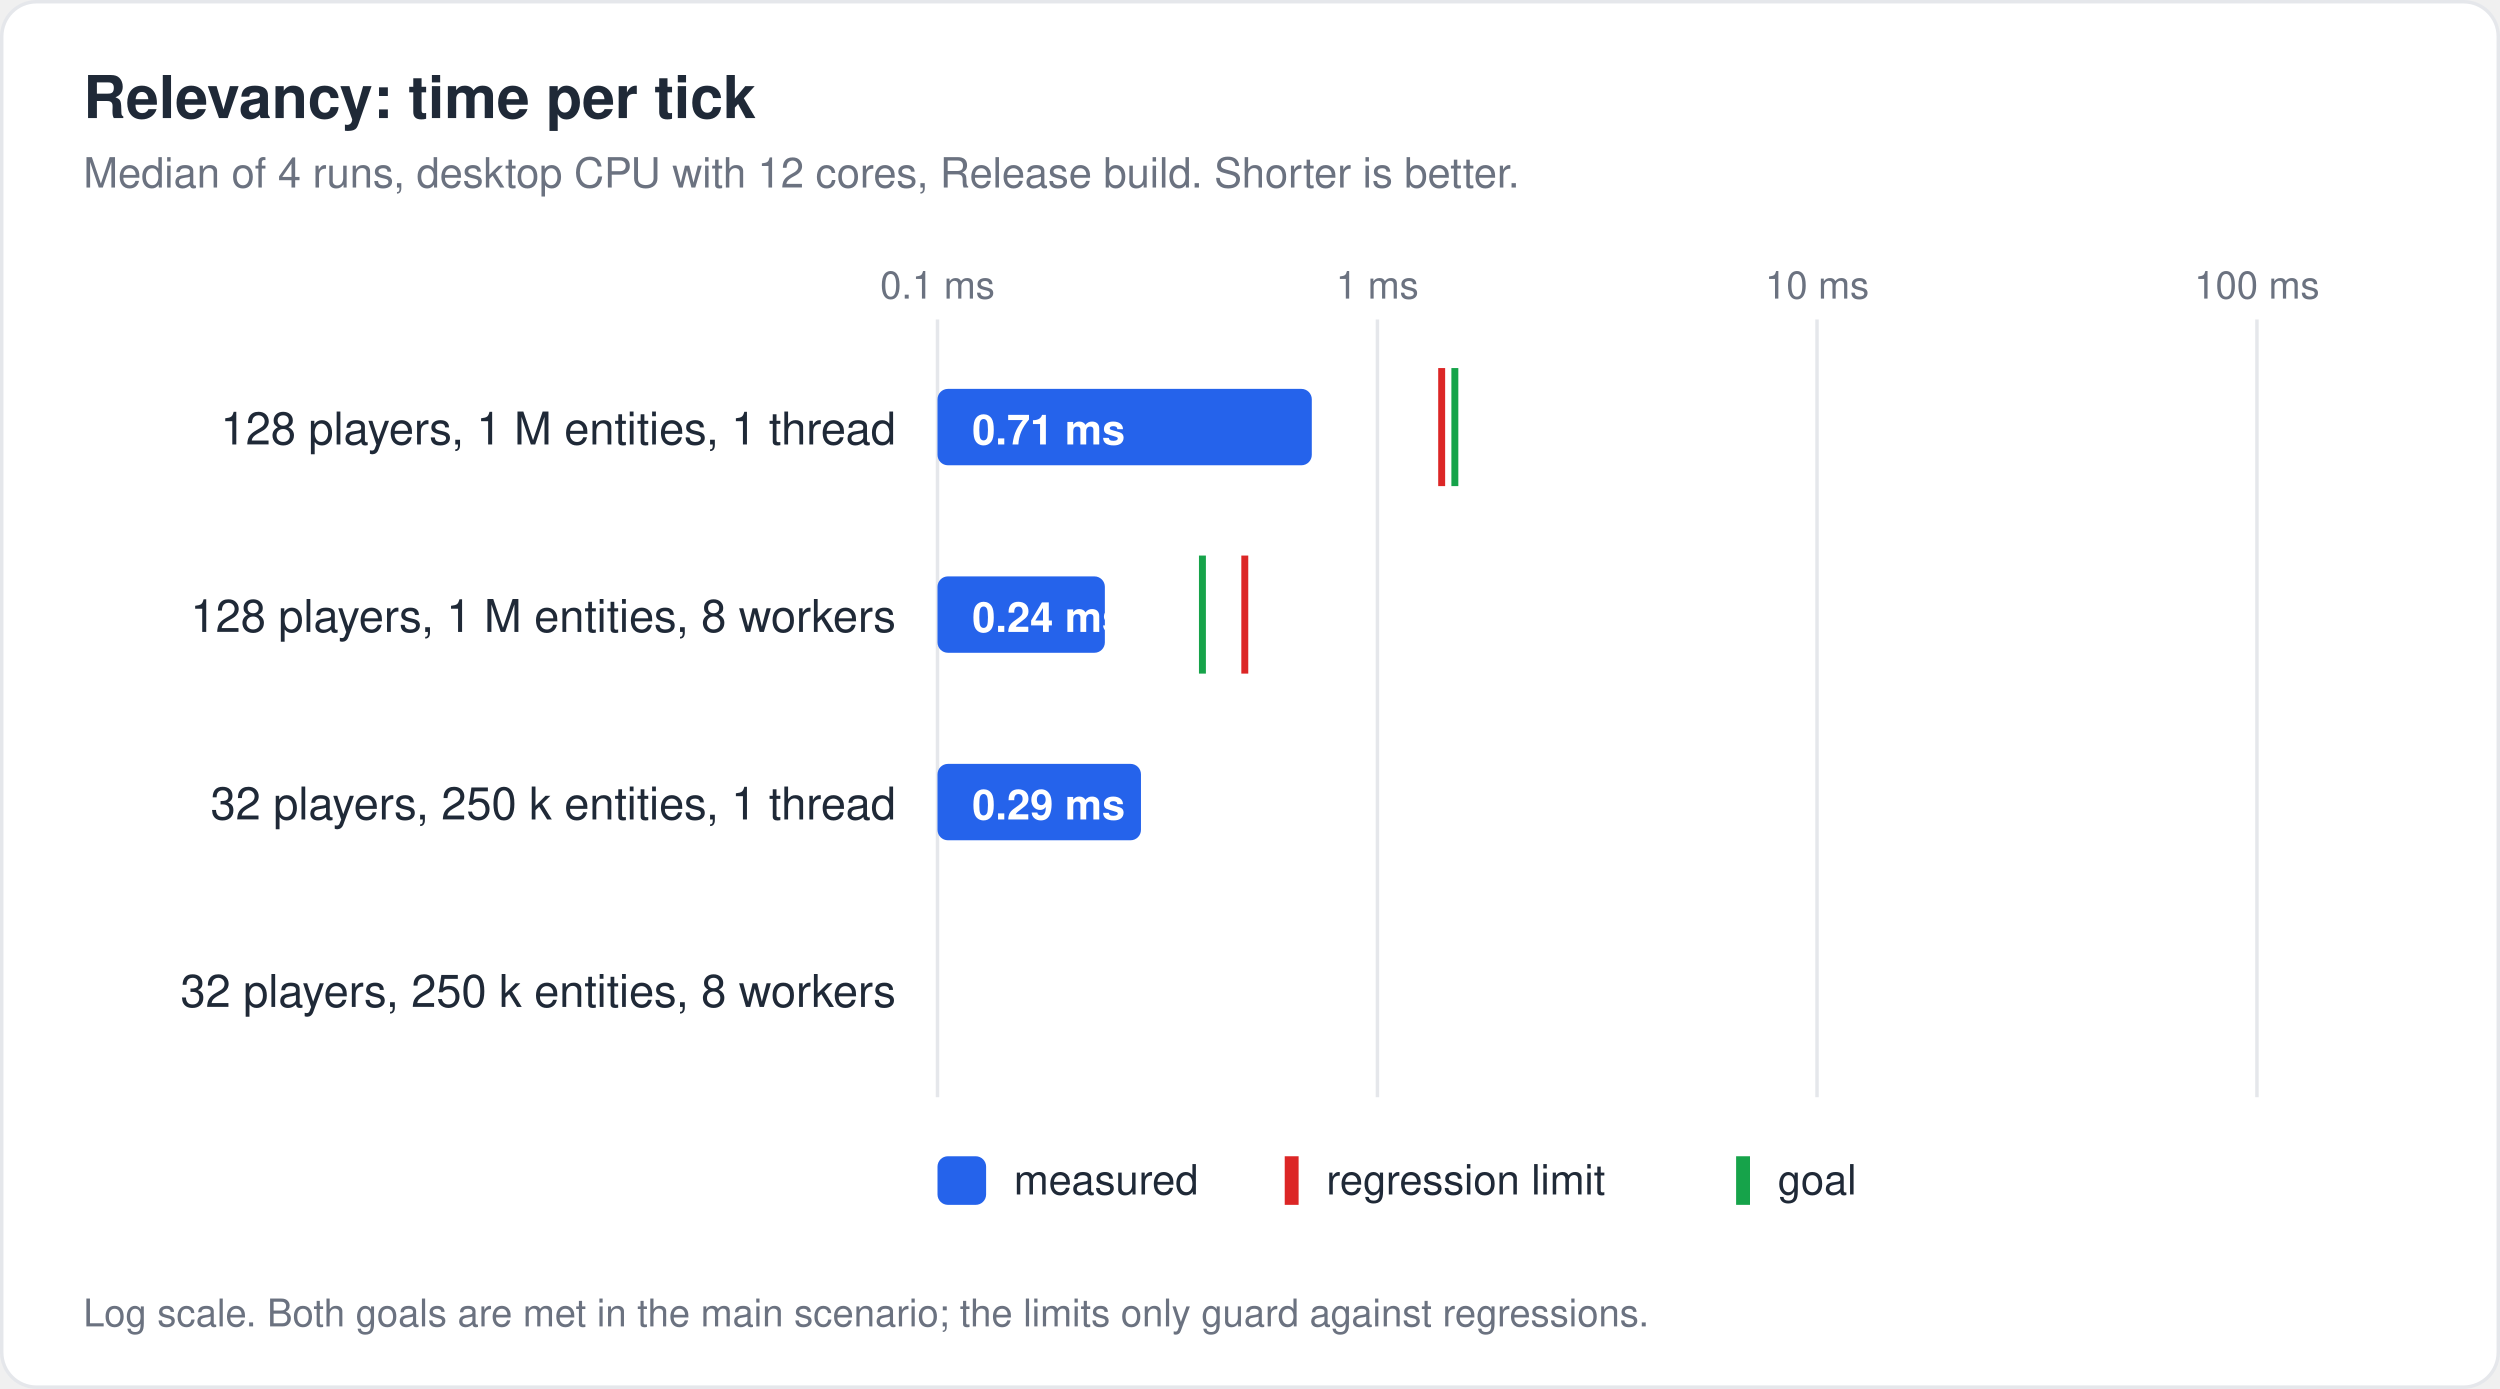
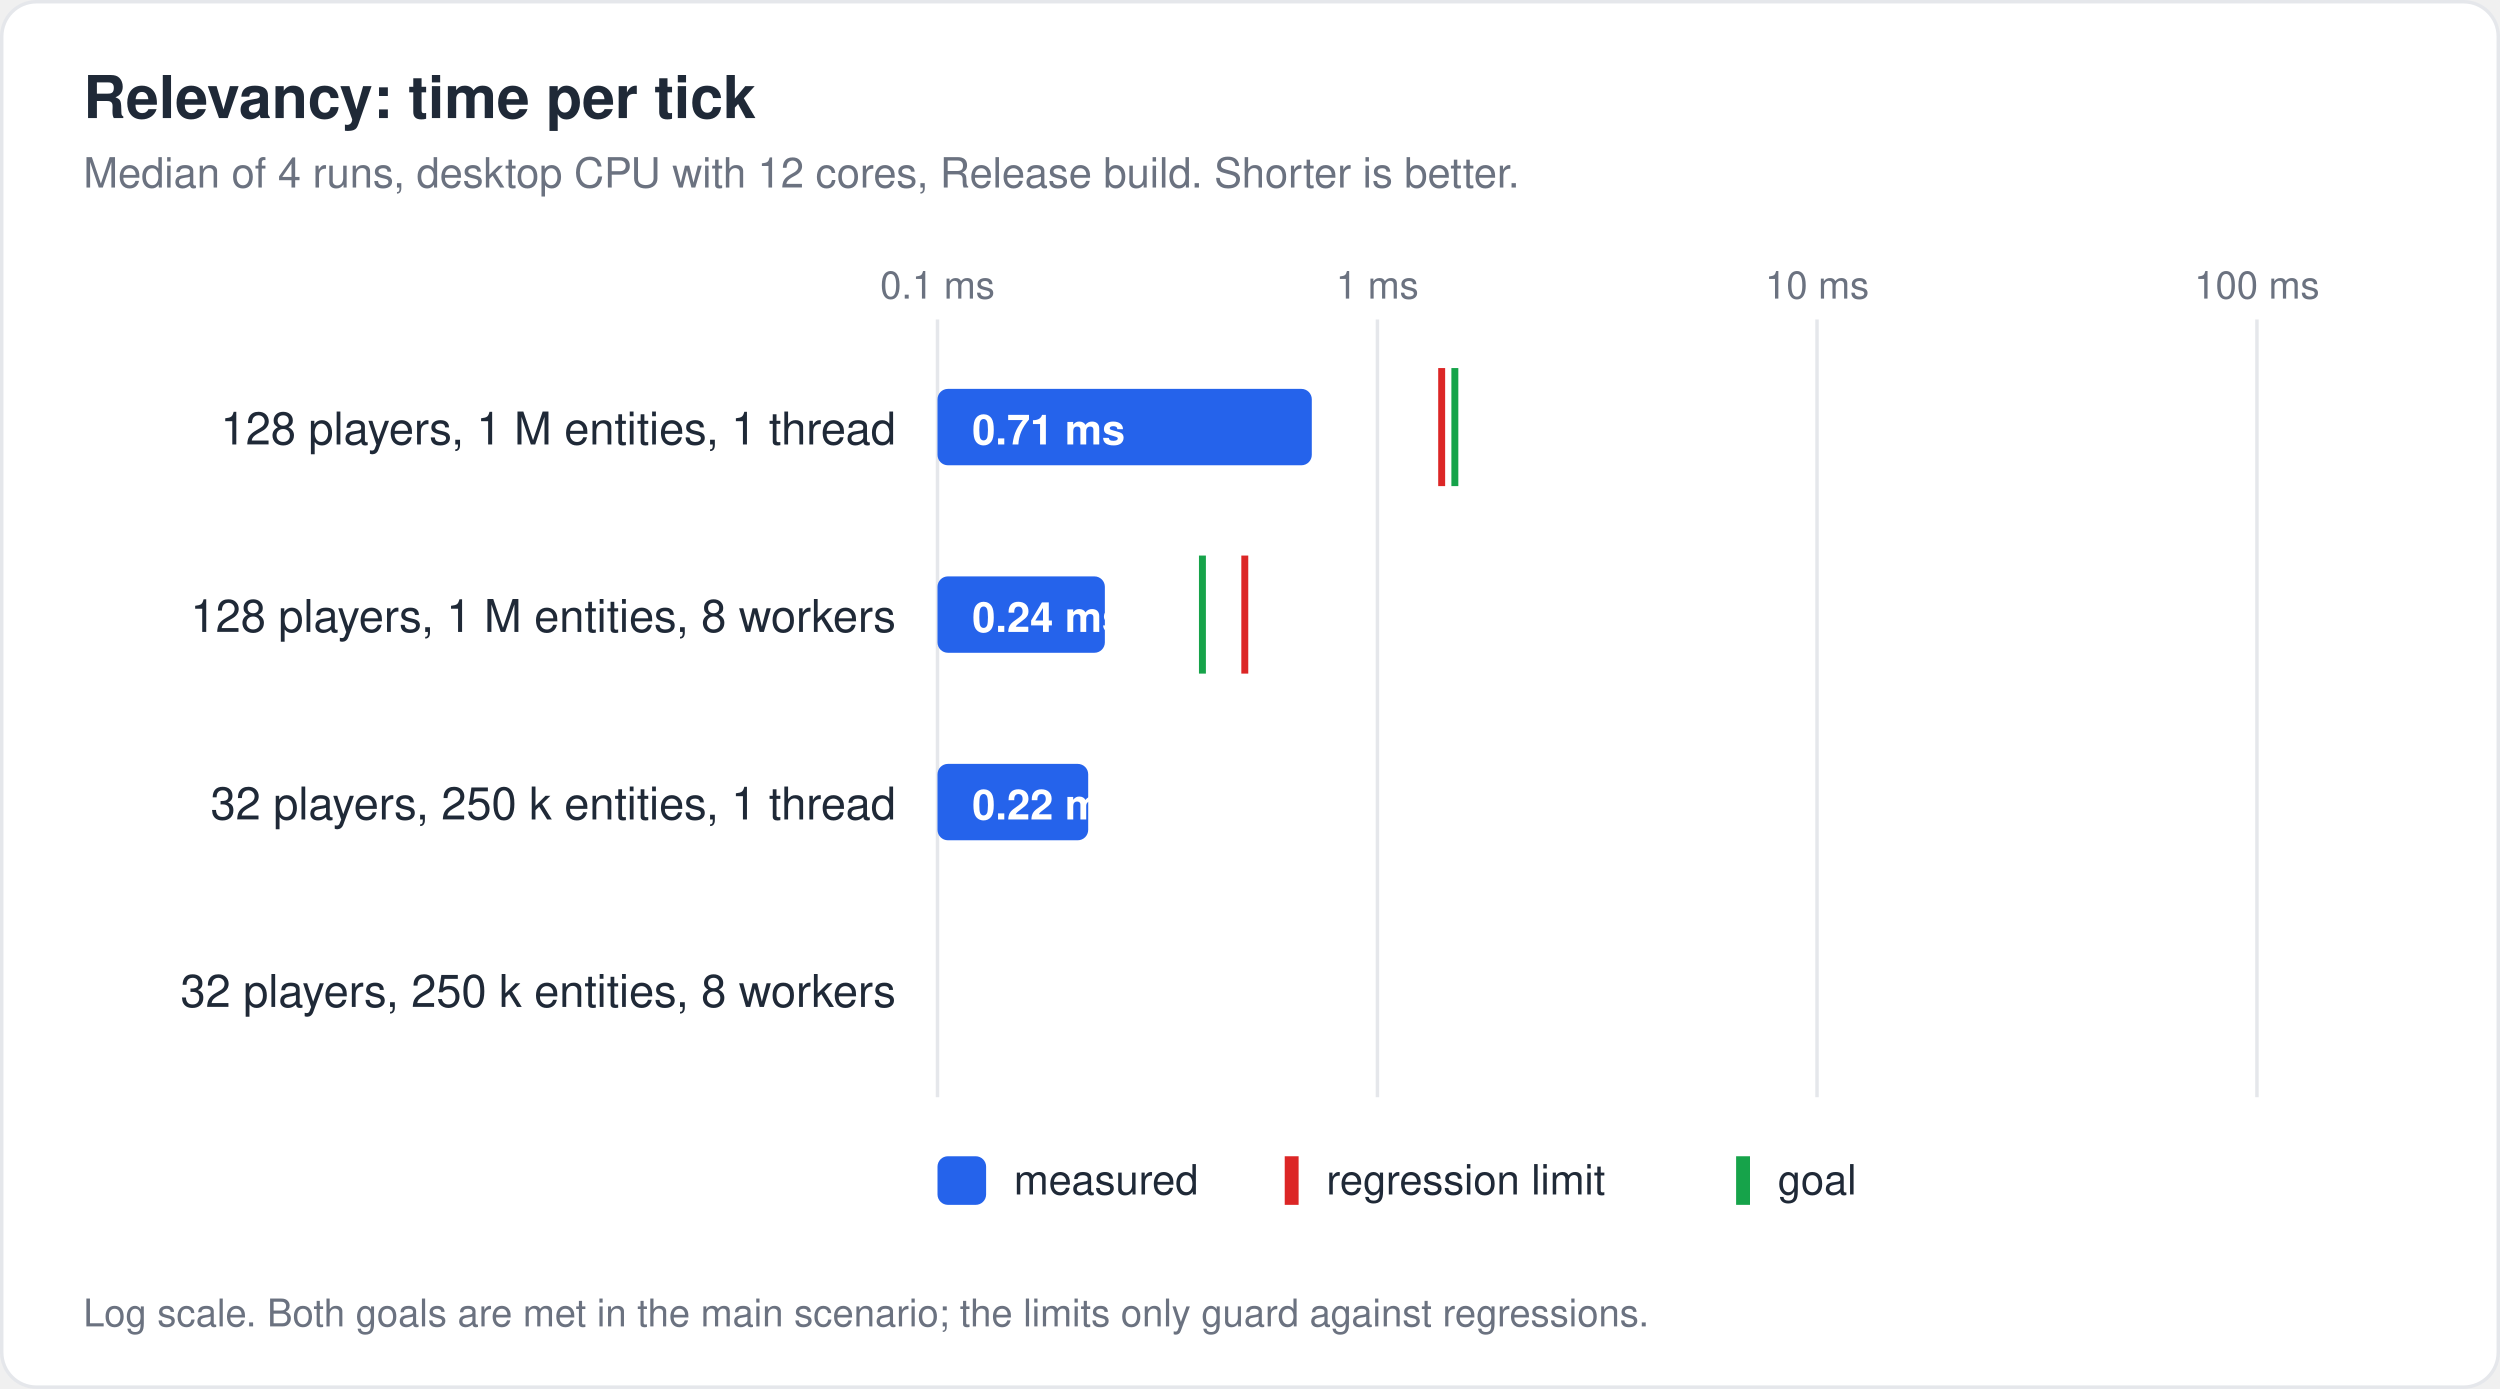
<svg xmlns="http://www.w3.org/2000/svg" width="720" height="400" viewBox="0 0 720 400" role="img" aria-label="Relevancy: time per tick">
  <rect x="0.5" y="0.5" width="719" height="399" rx="10" fill="#ffffff" stroke="#e5e7eb" />
  <text x="24" y="34" font-size="17" fill="#1f2937" text-anchor="start" font-weight="bold" font-family="Segoe UI, Helvetica, Arial, sans-serif">Relevancy: time per tick</text>
  <text x="24" y="54" font-size="12" fill="#6b7280" text-anchor="start" font-weight="normal" font-family="Segoe UI, Helvetica, Arial, sans-serif">Median of 4 runs, desktop CPU with 12 cores, Release build. Shorter is better.</text>
  <line x1="270.0" y1="92" x2="270.0" y2="316" stroke="#e5e7eb" />
  <text x="270.0" y="86" font-size="11" fill="#6b7280" text-anchor="middle" font-weight="normal" font-family="Segoe UI, Helvetica, Arial, sans-serif">0.1 ms</text>
  <line x1="396.7" y1="92" x2="396.7" y2="316" stroke="#e5e7eb" />
  <text x="396.667" y="86" font-size="11" fill="#6b7280" text-anchor="middle" font-weight="normal" font-family="Segoe UI, Helvetica, Arial, sans-serif">1 ms</text>
  <line x1="523.3" y1="92" x2="523.3" y2="316" stroke="#e5e7eb" />
  <text x="523.333" y="86" font-size="11" fill="#6b7280" text-anchor="middle" font-weight="normal" font-family="Segoe UI, Helvetica, Arial, sans-serif">10 ms</text>
  <line x1="650.0" y1="92" x2="650.0" y2="316" stroke="#e5e7eb" />
  <text x="650.0" y="86" font-size="11" fill="#6b7280" text-anchor="middle" font-weight="normal" font-family="Segoe UI, Helvetica, Arial, sans-serif">100 ms</text>
  <text x="258" y="128" font-size="13" fill="#1f2937" text-anchor="end" font-weight="normal" font-family="Segoe UI, Helvetica, Arial, sans-serif">128 players, 1 M entities, 1 thread</text>
  <rect x="270" y="112" width="107.8" height="22" rx="3" fill="#2563eb" />
  <text x="280" y="128" font-size="12" fill="#ffffff" text-anchor="start" font-weight="bold" font-family="Segoe UI, Helvetica, Arial, sans-serif">0.71 ms</text>
  <line x1="415.2" y1="106" x2="415.2" y2="140" stroke="#dc2626" stroke-width="2" />
  <line x1="419.0" y1="106" x2="419.0" y2="140" stroke="#16a34a" stroke-width="2" />
  <text x="258" y="182" font-size="13" fill="#1f2937" text-anchor="end" font-weight="normal" font-family="Segoe UI, Helvetica, Arial, sans-serif">128 players, 1 M entities, 8 workers</text>
  <rect x="270" y="166" width="48.2" height="22" rx="3" fill="#2563eb" />
  <text x="280" y="182" font-size="12" fill="#ffffff" text-anchor="start" font-weight="bold" font-family="Segoe UI, Helvetica, Arial, sans-serif">0.24 ms</text>
  <line x1="358.5" y1="160" x2="358.5" y2="194" stroke="#dc2626" stroke-width="2" />
  <line x1="346.3" y1="160" x2="346.3" y2="194" stroke="#16a34a" stroke-width="2" />
  <text x="258" y="236" font-size="13" fill="#1f2937" text-anchor="end" font-weight="normal" font-family="Segoe UI, Helvetica, Arial, sans-serif">32 players, 250 k entities, 1 thread</text>
-   <rect x="270" y="220" width="58.6" height="22" rx="3" fill="#2563eb" />
-   <text x="280" y="236" font-size="12" fill="#ffffff" text-anchor="start" font-weight="bold" font-family="Segoe UI, Helvetica, Arial, sans-serif">0.29 ms</text>
+   <rect x="270" y="220" width="43.4" height="22" rx="3" fill="#2563eb" />
+   <text x="280" y="236" font-size="12" fill="#ffffff" text-anchor="start" font-weight="bold" font-family="Segoe UI, Helvetica, Arial, sans-serif">0.22 ms</text>
  <text x="258" y="290" font-size="13" fill="#1f2937" text-anchor="end" font-weight="normal" font-family="Segoe UI, Helvetica, Arial, sans-serif">32 players, 250 k entities, 8 workers</text>
-   <rect x="270" y="274" width="0.0" height="22" rx="3" fill="#2563eb" />
-   <text x="280" y="290" font-size="12" fill="#ffffff" text-anchor="start" font-weight="bold" font-family="Segoe UI, Helvetica, Arial, sans-serif">0.10 ms</text>
+   <rect x="270" y="274" width="-28.1" height="22" rx="3" fill="#2563eb" />
+   <text x="280" y="290" font-size="12" fill="#ffffff" text-anchor="start" font-weight="bold" font-family="Segoe UI, Helvetica, Arial, sans-serif">0.06 ms</text>
  <rect x="270" y="333" width="14" height="14" rx="3" fill="#2563eb" />
  <text x="292" y="344" font-size="12" fill="#1f2937" text-anchor="start" font-weight="normal" font-family="Segoe UI, Helvetica, Arial, sans-serif">measured</text>
  <rect x="370" y="333" width="4" height="14" fill="#dc2626" />
  <text x="382" y="344" font-size="12" fill="#1f2937" text-anchor="start" font-weight="normal" font-family="Segoe UI, Helvetica, Arial, sans-serif">regression limit</text>
  <rect x="500" y="333" width="4" height="14" fill="#16a34a" />
  <text x="512" y="344" font-size="12" fill="#1f2937" text-anchor="start" font-weight="normal" font-family="Segoe UI, Helvetica, Arial, sans-serif">goal</text>
  <text x="24" y="382" font-size="11" fill="#6b7280" text-anchor="start" font-weight="normal" font-family="Segoe UI, Helvetica, Arial, sans-serif">Log scale. Both goals are met in the main scenario; the limits only guard against regressions.</text>
</svg>
